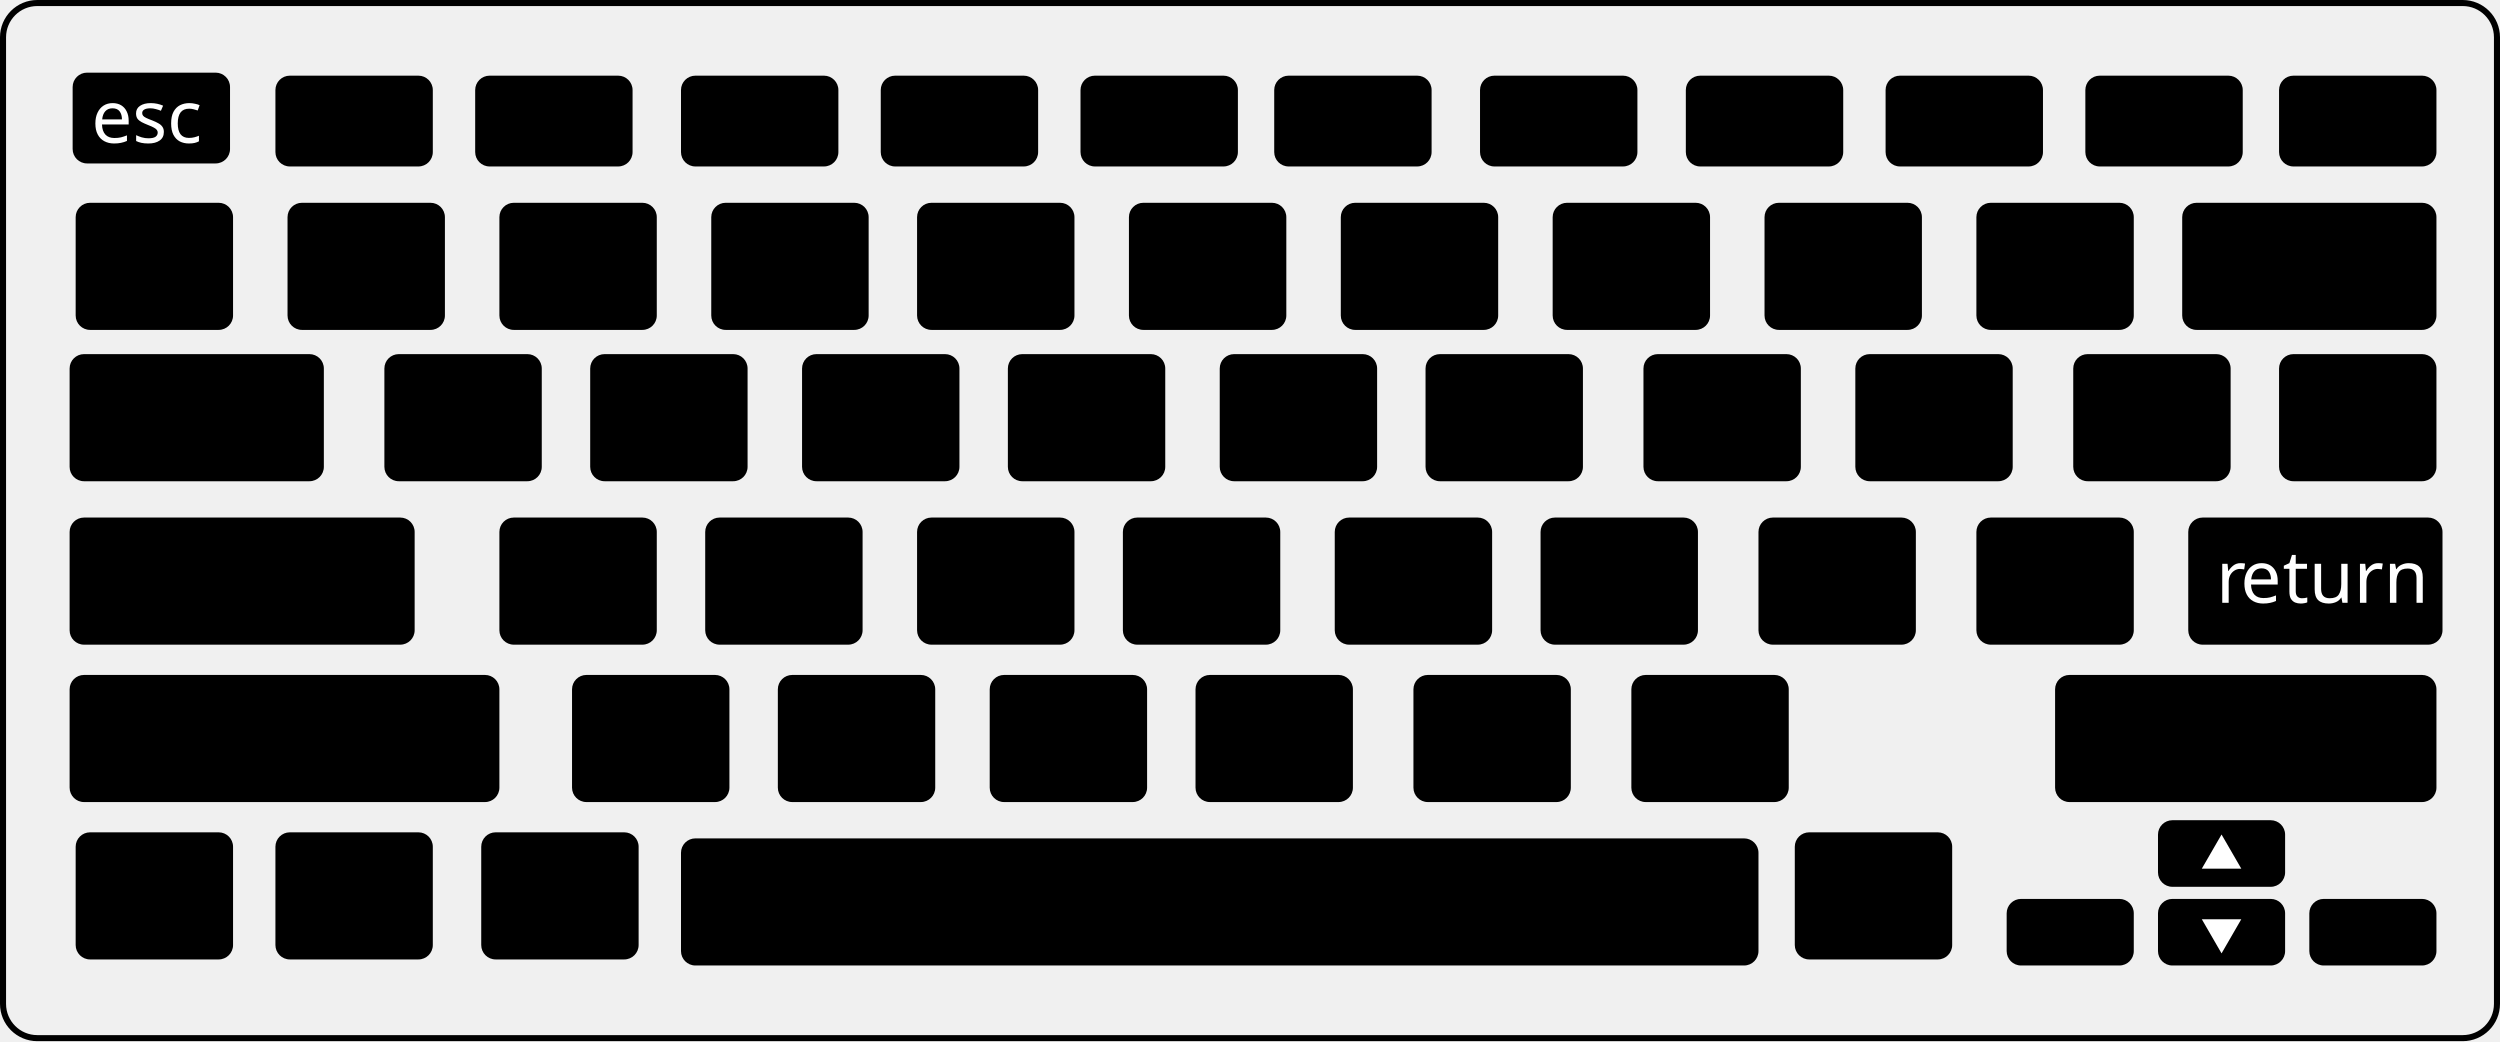
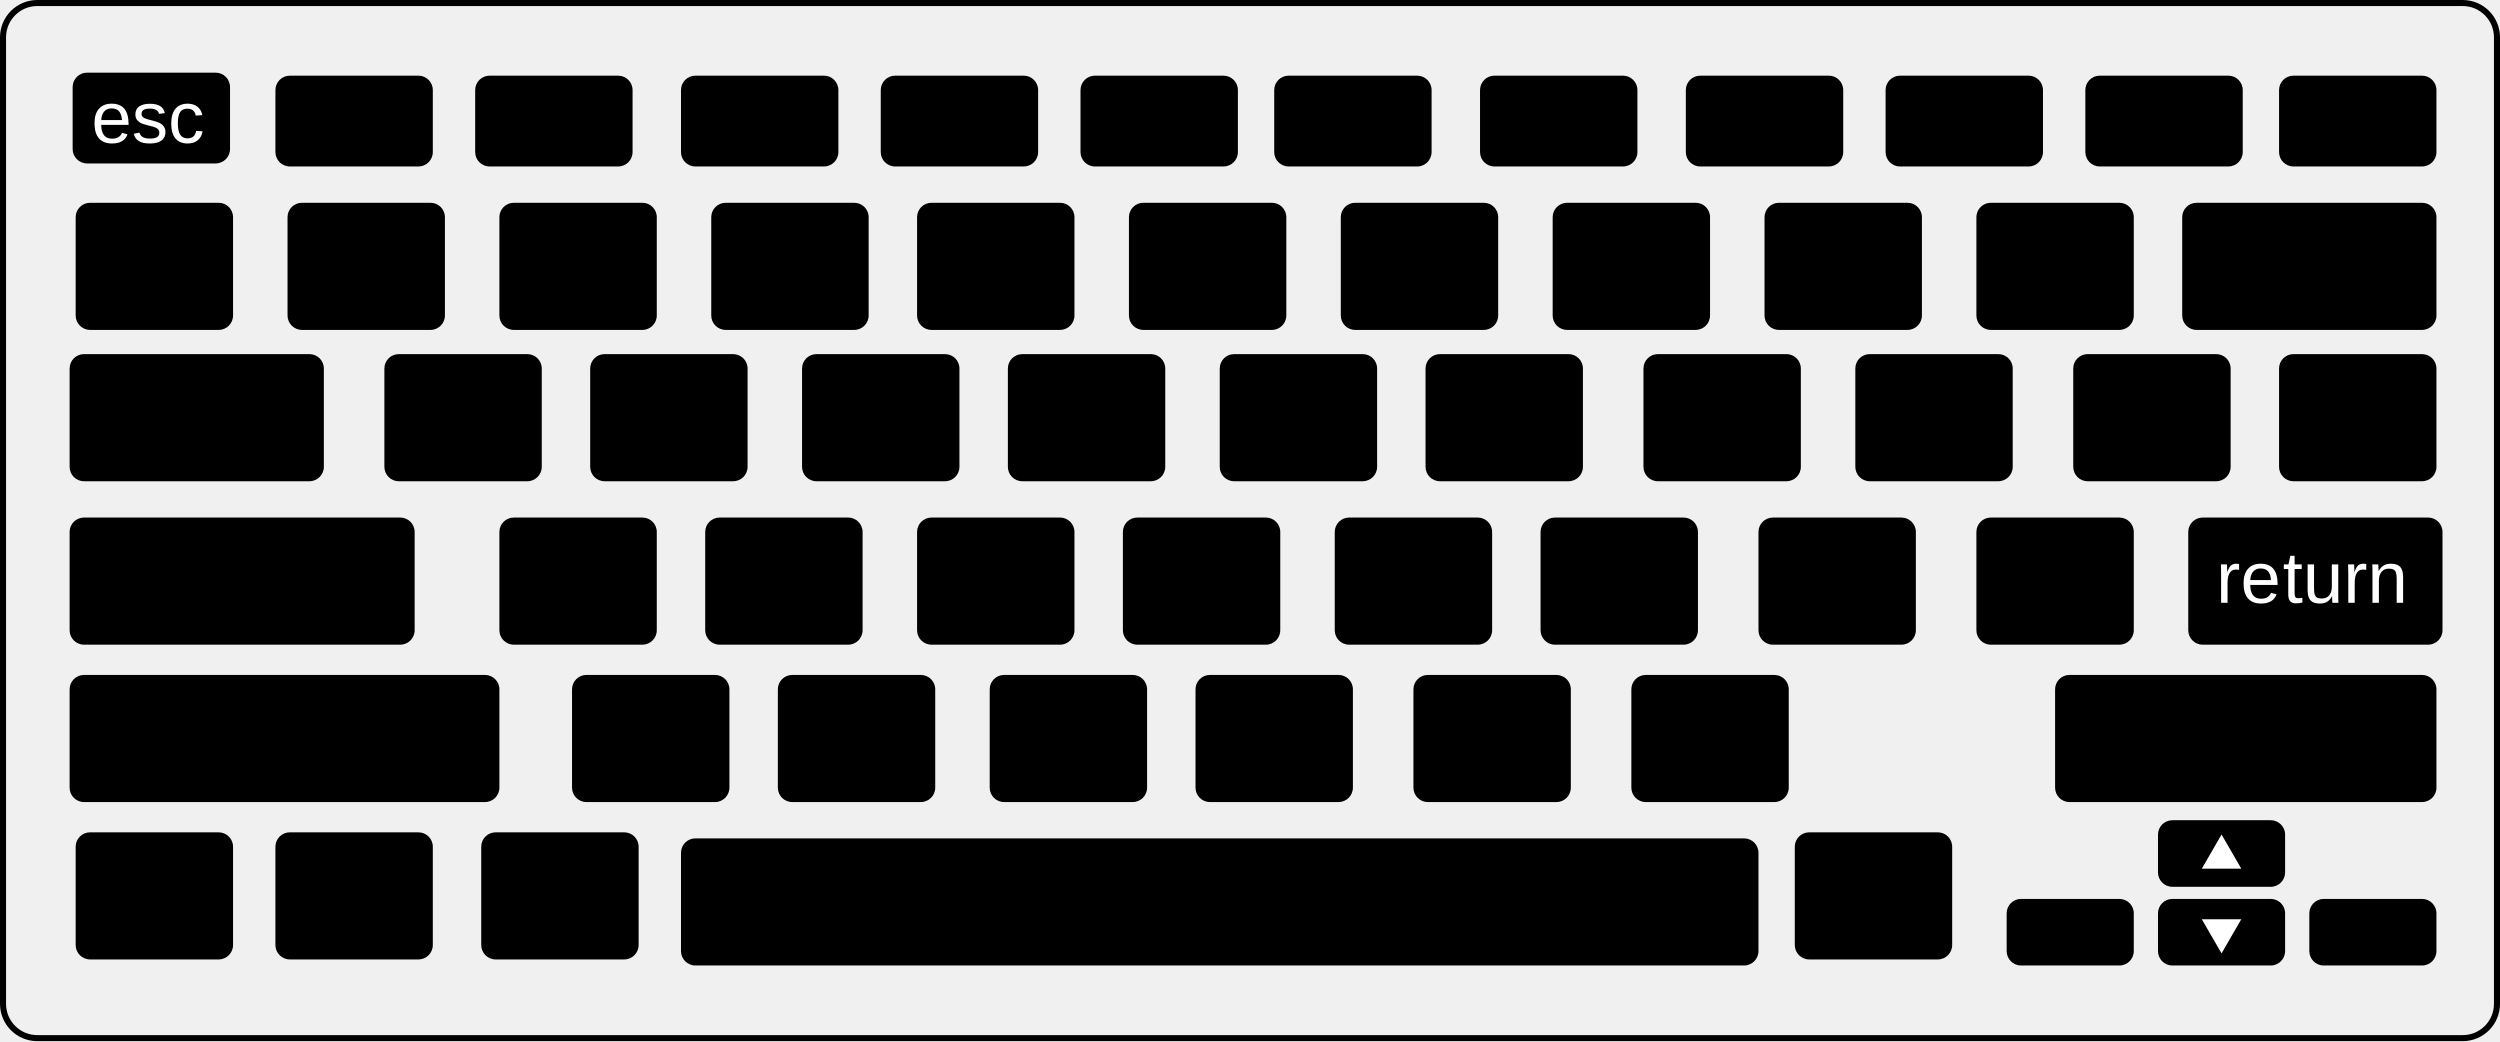
<svg xmlns="http://www.w3.org/2000/svg" viewBox="0 0 413 172">
  <defs>
-     <style>
+     <style type="text/css">
            .prefix__cls-2 {
-                 fill: #fff
+                 fill: #fff;
+                 font-family: arial;
            }
        </style>
  </defs>
  <g id="prefix__Layer_2" data-name="Layer 2">
    <g id="prefix__keyboard">
      <rect id="prefix__keyboardFrame" x=".5" y=".5" width="412" height="171" rx="5.66" fill="none" stroke="#000" stroke-miterlimit="10" />
      <g id="prefix__keys">
        <rect x="12" y="12" width="26" height="15" rx="2.38" />
        <rect x="12.5" y="33.5" width="26" height="21" rx="2.38" />
        <rect x="47.5" y="33.5" width="26" height="21" rx="2.38" />
        <rect x="63.5" y="58.5" width="26" height="21" rx="2.38" />
        <rect x="97.5" y="58.5" width="26" height="21" rx="2.38" />
        <rect x="132.5" y="58.5" width="26" height="21" rx="2.38" />
        <rect x="166.5" y="58.5" width="26" height="21" rx="2.38" />
        <rect x="201.5" y="58.5" width="26" height="21" rx="2.38" />
        <rect x="235.5" y="58.5" width="26" height="21" rx="2.38" />
        <rect x="271.5" y="58.5" width="26" height="21" rx="2.38" />
        <rect x="82.5" y="85.5" width="26" height="21" rx="2.38" />
        <rect x="116.5" y="85.5" width="26" height="21" rx="2.38" />
        <rect x="151.5" y="85.5" width="26" height="21" rx="2.38" />
        <rect x="185.5" y="85.5" width="26" height="21" rx="2.38" />
        <rect x="220.5" y="85.5" width="26" height="21" rx="2.38" />
        <rect x="254.5" y="85.5" width="26" height="21" rx="2.38" />
        <rect x="290.5" y="85.5" width="26" height="21" rx="2.38" />
        <rect x="326.5" y="85.5" width="26" height="21" rx="2.38" />
        <rect x="94.5" y="111.5" width="26" height="21" rx="2.38" />
        <rect x="128.5" y="111.5" width="26" height="21" rx="2.38" />
        <rect x="163.5" y="111.5" width="26" height="21" rx="2.38" />
        <rect x="12.5" y="137.5" width="26" height="21" rx="2.38" />
        <rect x="45.5" y="137.5" width="26" height="21" rx="2.38" />
        <rect x="79.5" y="137.5" width="26" height="21" rx="2.38" />
        <rect x="296.5" y="137.5" width="26" height="21" rx="2.38" />
        <rect x="197.5" y="111.5" width="26" height="21" rx="2.38" />
        <rect x="233.5" y="111.5" width="26" height="21" rx="2.38" />
        <rect x="269.5" y="111.5" width="26" height="21" rx="2.38" />
        <rect x="356.5" y="135.5" width="21" height="11" rx="2.38" />
        <rect x="356.5" y="148.5" width="21" height="11" rx="2.38" />
        <rect x="381.5" y="148.5" width="21" height="11" rx="2.38" />
        <rect x="331.5" y="148.5" width="21" height="11" rx="2.38" />
        <rect x="306.5" y="58.5" width="26" height="21" rx="2.38" />
        <rect x="342.5" y="58.5" width="26" height="21" rx="2.38" />
        <rect x="376.5" y="58.5" width="26" height="21" rx="2.38" />
        <rect x="82.5" y="33.5" width="26" height="21" rx="2.38" />
        <rect x="117.5" y="33.5" width="26" height="21" rx="2.38" />
        <rect x="151.5" y="33.5" width="26" height="21" rx="2.38" />
        <rect x="186.5" y="33.5" width="26" height="21" rx="2.38" />
        <rect x="221.5" y="33.5" width="26" height="21" rx="2.38" />
        <rect x="256.5" y="33.5" width="26" height="21" rx="2.38" />
        <rect x="291.5" y="33.5" width="26" height="21" rx="2.38" />
        <rect x="326.5" y="33.5" width="26" height="21" rx="2.38" />
        <rect x="360.5" y="33.5" width="42" height="21" rx="2.38" />
        <rect x="361.5" y="85.5" width="42" height="21" rx="2.38" />
        <rect x="11.5" y="58.5" width="42" height="21" rx="2.38" />
        <rect x="11.5" y="85.5" width="57" height="21" rx="2.38" />
        <rect x="11.5" y="111.5" width="71" height="21" rx="2.38" />
        <rect x="112.5" y="138.5" width="178" height="21" rx="2.38" />
        <rect x="339.5" y="111.5" width="63" height="21" rx="2.38" />
        <rect x="45.5" y="12.5" width="26" height="15" rx="2.38" />
        <rect x="78.5" y="12.5" width="26" height="15" rx="2.38" />
        <rect x="112.5" y="12.5" width="26" height="15" rx="2.38" />
        <rect x="145.5" y="12.5" width="26" height="15" rx="2.38" />
        <rect x="178.5" y="12.5" width="26" height="15" rx="2.38" />
        <rect x="210.5" y="12.5" width="26" height="15" rx="2.38" />
        <rect x="244.5" y="12.5" width="26" height="15" rx="2.38" />
        <rect x="278.5" y="12.5" width="26" height="15" rx="2.38" />
        <rect x="311.5" y="12.5" width="26" height="15" rx="2.38" />
        <rect x="344.5" y="12.5" width="26" height="15" rx="2.38" />
        <rect x="376.5" y="12.5" width="26" height="15" rx="2.38" />
      </g>
      <path id="prefix__upKey" class="prefix__cls-2" d="M367 137.86l1.63 2.82 1.63 2.82h-6.52l1.63-2.82 1.63-2.82z" />
      <path id="prefix__downKey" class="prefix__cls-2" d="M367 157.5l-1.63-2.82-1.63-2.82h6.52l-1.63 2.82-1.63 2.82z" />
-       <text transform="translate(366.1 99.58)" letter-spacing="-.02em" font-size="12" font-family="Raleway-Regular,Raleway" class="returnText" fill="#fff">r<tspan x="4.02" y="0" class="returnText" letter-spacing="-.01em">e
+       <text transform="translate(366.1 99.58)" letter-spacing="-.02em" font-size="12" font-family="arial" class="returnText" fill="#fff">r<tspan x="4.02" y="0" class="returnText" letter-spacing="-.01em">e
                </tspan>
        <tspan x="11" y="0" class="returnText" letter-spacing="0">turn</tspan>
      </text>
-       <text transform="translate(15.1 23.58)" class="escText" font-size="12" font-family="Raleway-Regular,Raleway" fill="#fff">esc</text>
+       <text transform="translate(15.1 23.58)" class="escText" font-size="12" font-family="arial" fill="#fff">esc</text>
    </g>
  </g>
</svg>
